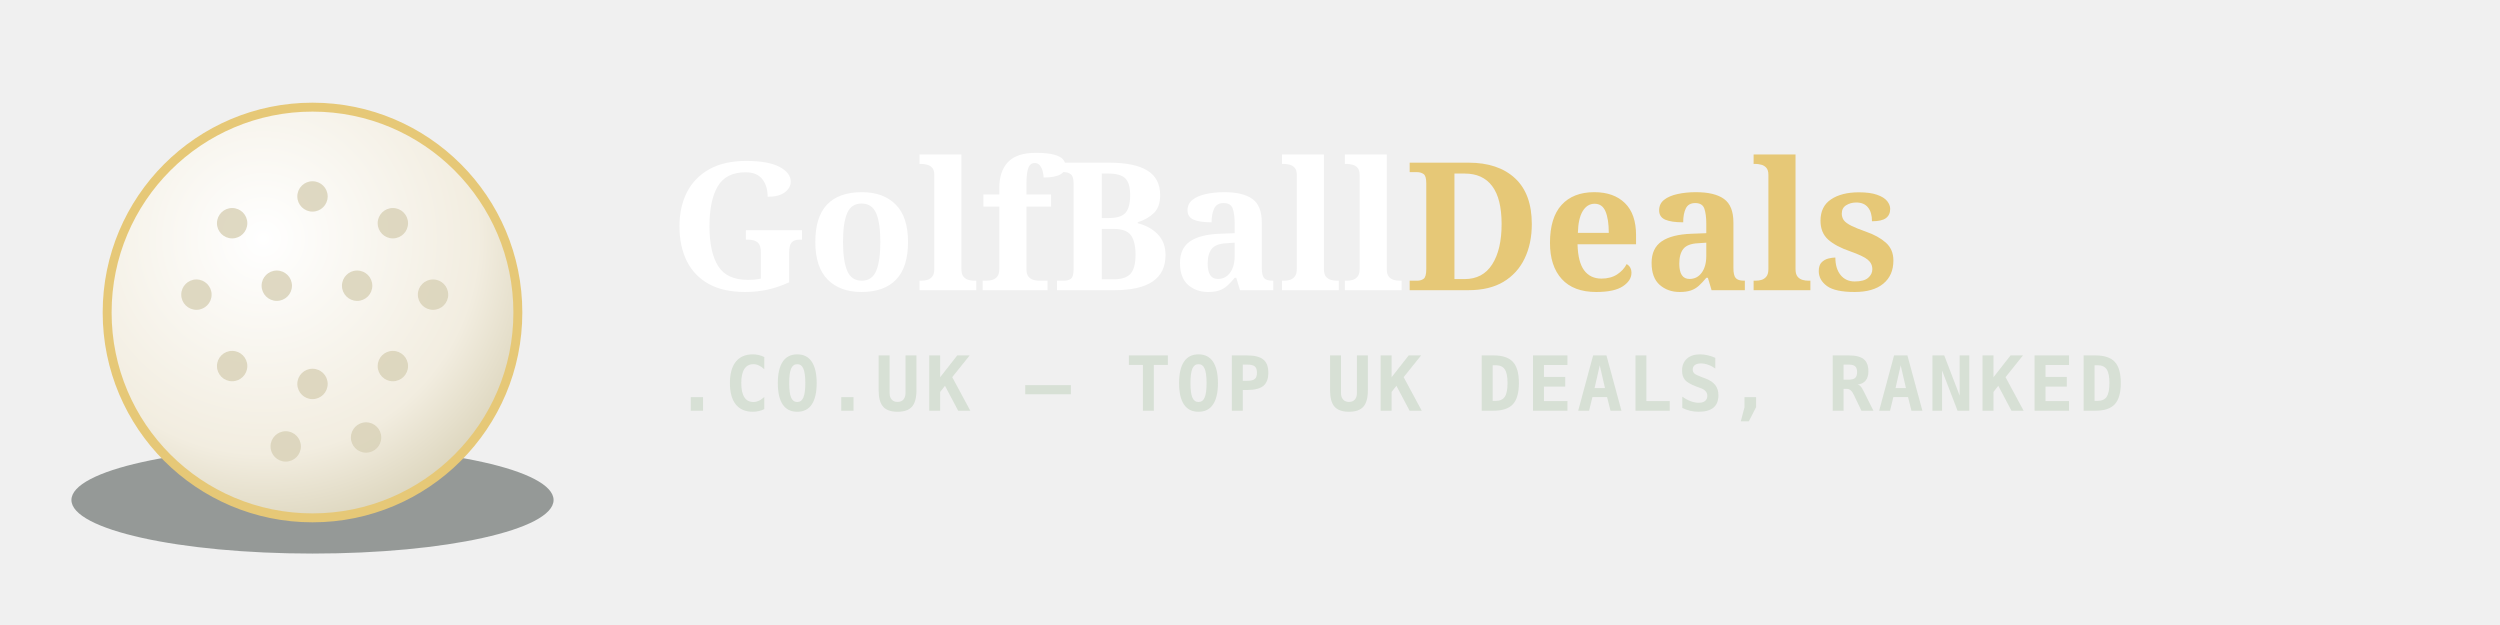
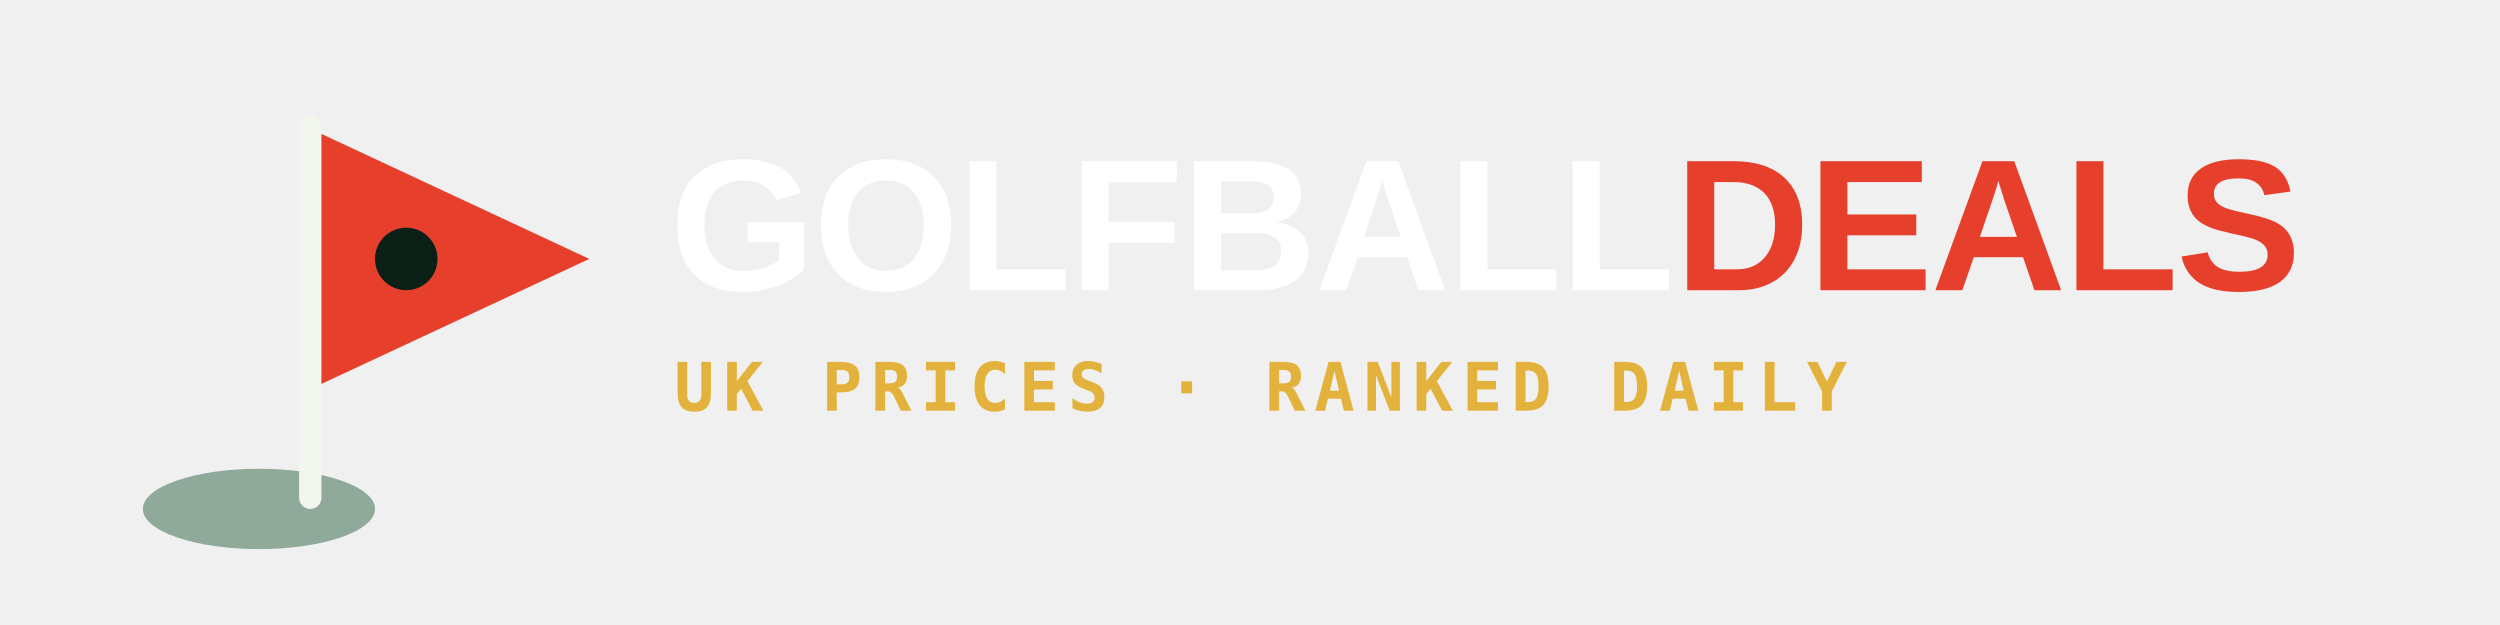
<svg xmlns="http://www.w3.org/2000/svg" viewBox="0 0 560 140" width="560" height="140">
-   <defs>
-     <radialGradient id="ballShadeL" cx="38%" cy="32%" r="75%">
-       <stop offset="0%" stop-color="#ffffff" />
-       <stop offset="70%" stop-color="#f2ede0" />
-       <stop offset="100%" stop-color="#d9d2b8" />
-     </radialGradient>
-   </defs>
-   <g transform="translate(70,70)">
-     <ellipse cx="0" cy="42" rx="54" ry="12" fill="#0c1712" opacity=".4" />
-     <circle r="46" fill="url(#ballShadeL)" stroke="#e6c877" stroke-width="2" />
-     <g fill="#d9d2b8" opacity=".85">
-       <circle cx="-18" cy="-20" r="3.4" />
-       <circle cx="0" cy="-26" r="3.4" />
-       <circle cx="18" cy="-20" r="3.4" />
-       <circle cx="-26" cy="-4" r="3.4" />
-       <circle cx="-8" cy="-6" r="3.4" />
-       <circle cx="10" cy="-6" r="3.4" />
-       <circle cx="27" cy="-4" r="3.4" />
-       <circle cx="-18" cy="12" r="3.4" />
-       <circle cx="0" cy="16" r="3.4" />
-       <circle cx="18" cy="12" r="3.4" />
-       <circle cx="-6" cy="30" r="3.4" />
-       <circle cx="12" cy="28" r="3.4" />
-     </g>
+   <g transform="translate(46,20)">
+     <ellipse cx="12" cy="94" rx="26" ry="9" fill="#4f7a63" opacity=".6" />
+     <rect x="21" y="6" width="5" height="88" rx="2.5" fill="#f3f5ef" />
+     <path d="M26 10 L86 38 L26 66 Z" fill="#e6402c" />
+     <circle cx="45" cy="38" r="7" fill="#0a1f15" />
  </g>
-   <text x="150" y="65" font-family="Fraunces, Georgia, serif" font-weight="700" font-size="40" fill="#ffffff">GolfBall<tspan fill="#e6c877">Deals</tspan>
+   <text x="150" y="65" font-family="'Big Shoulders Display', Arial Narrow, Arial, sans-serif" font-weight="800" font-size="42" letter-spacing="-.5" fill="#ffffff">GOLFBALL<tspan fill="#e6402c">DEALS</tspan>
  </text>
-   <text x="151" y="92" font-family="'IBM Plex Mono', monospace" font-weight="600" font-size="17" fill="#d7e0d5" letter-spacing="1">.CO.UK — TOP UK DEALS, RANKED</text>
+   <text x="151" y="92" font-family="'IBM Plex Mono', monospace" font-weight="600" font-size="15" fill="#e3b23c" letter-spacing="2">UK PRICES · RANKED DAILY</text>
</svg>
